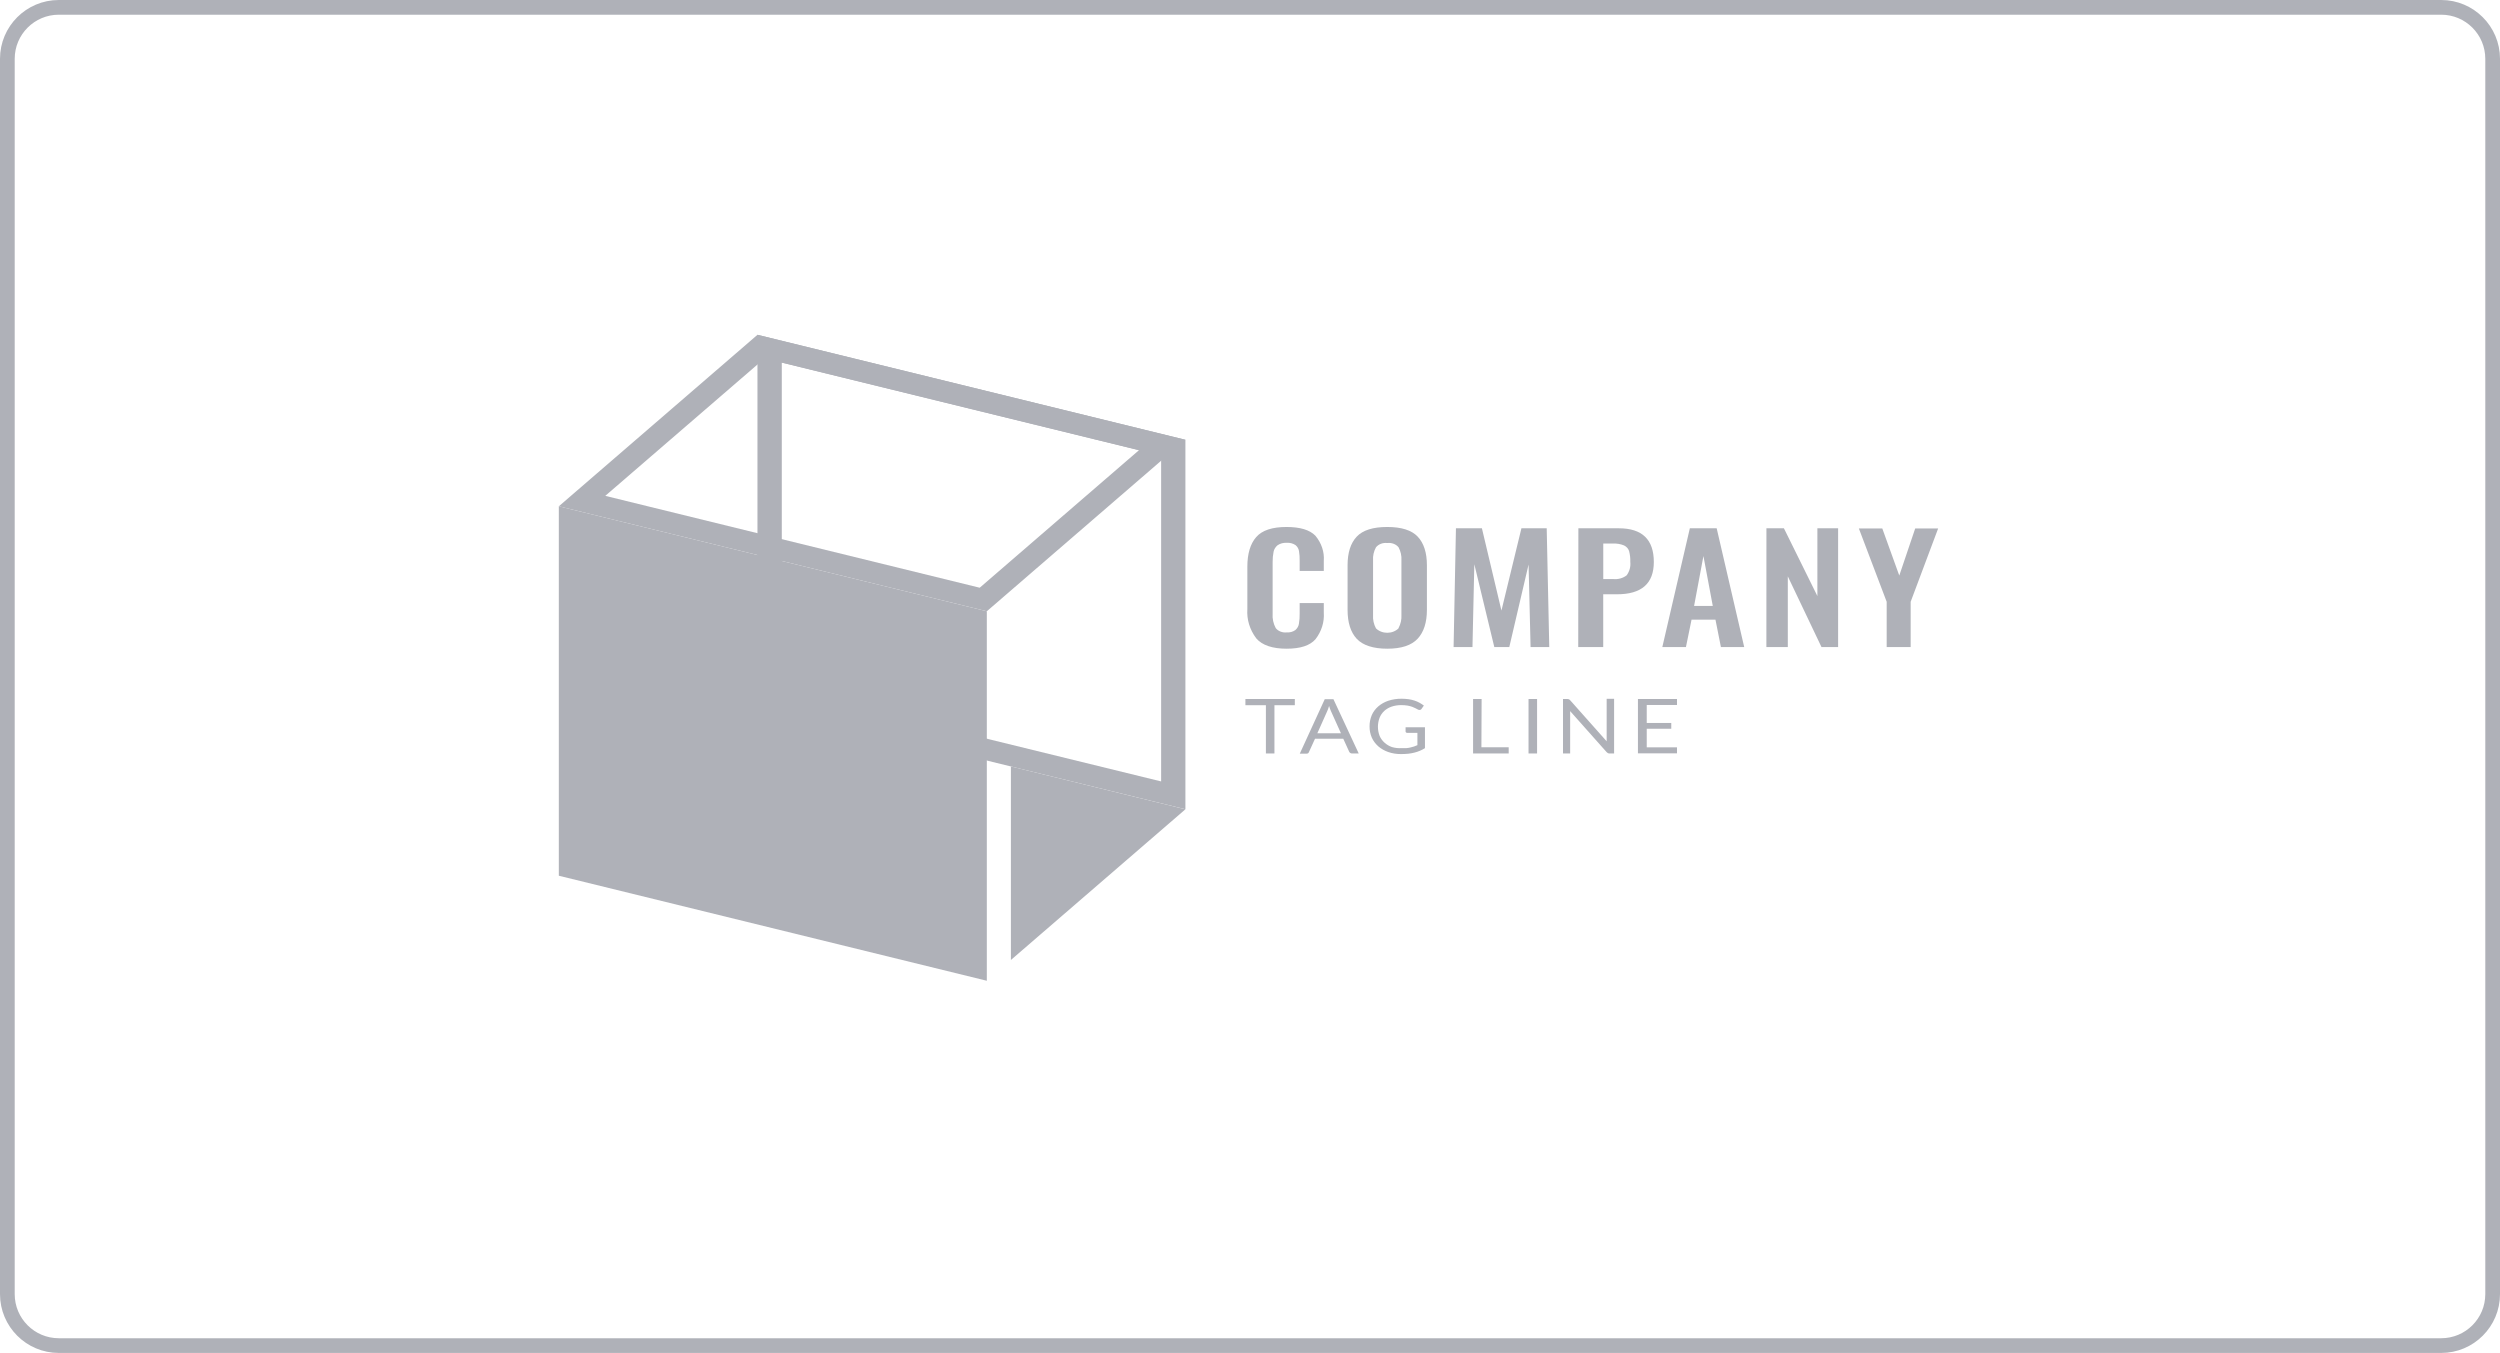
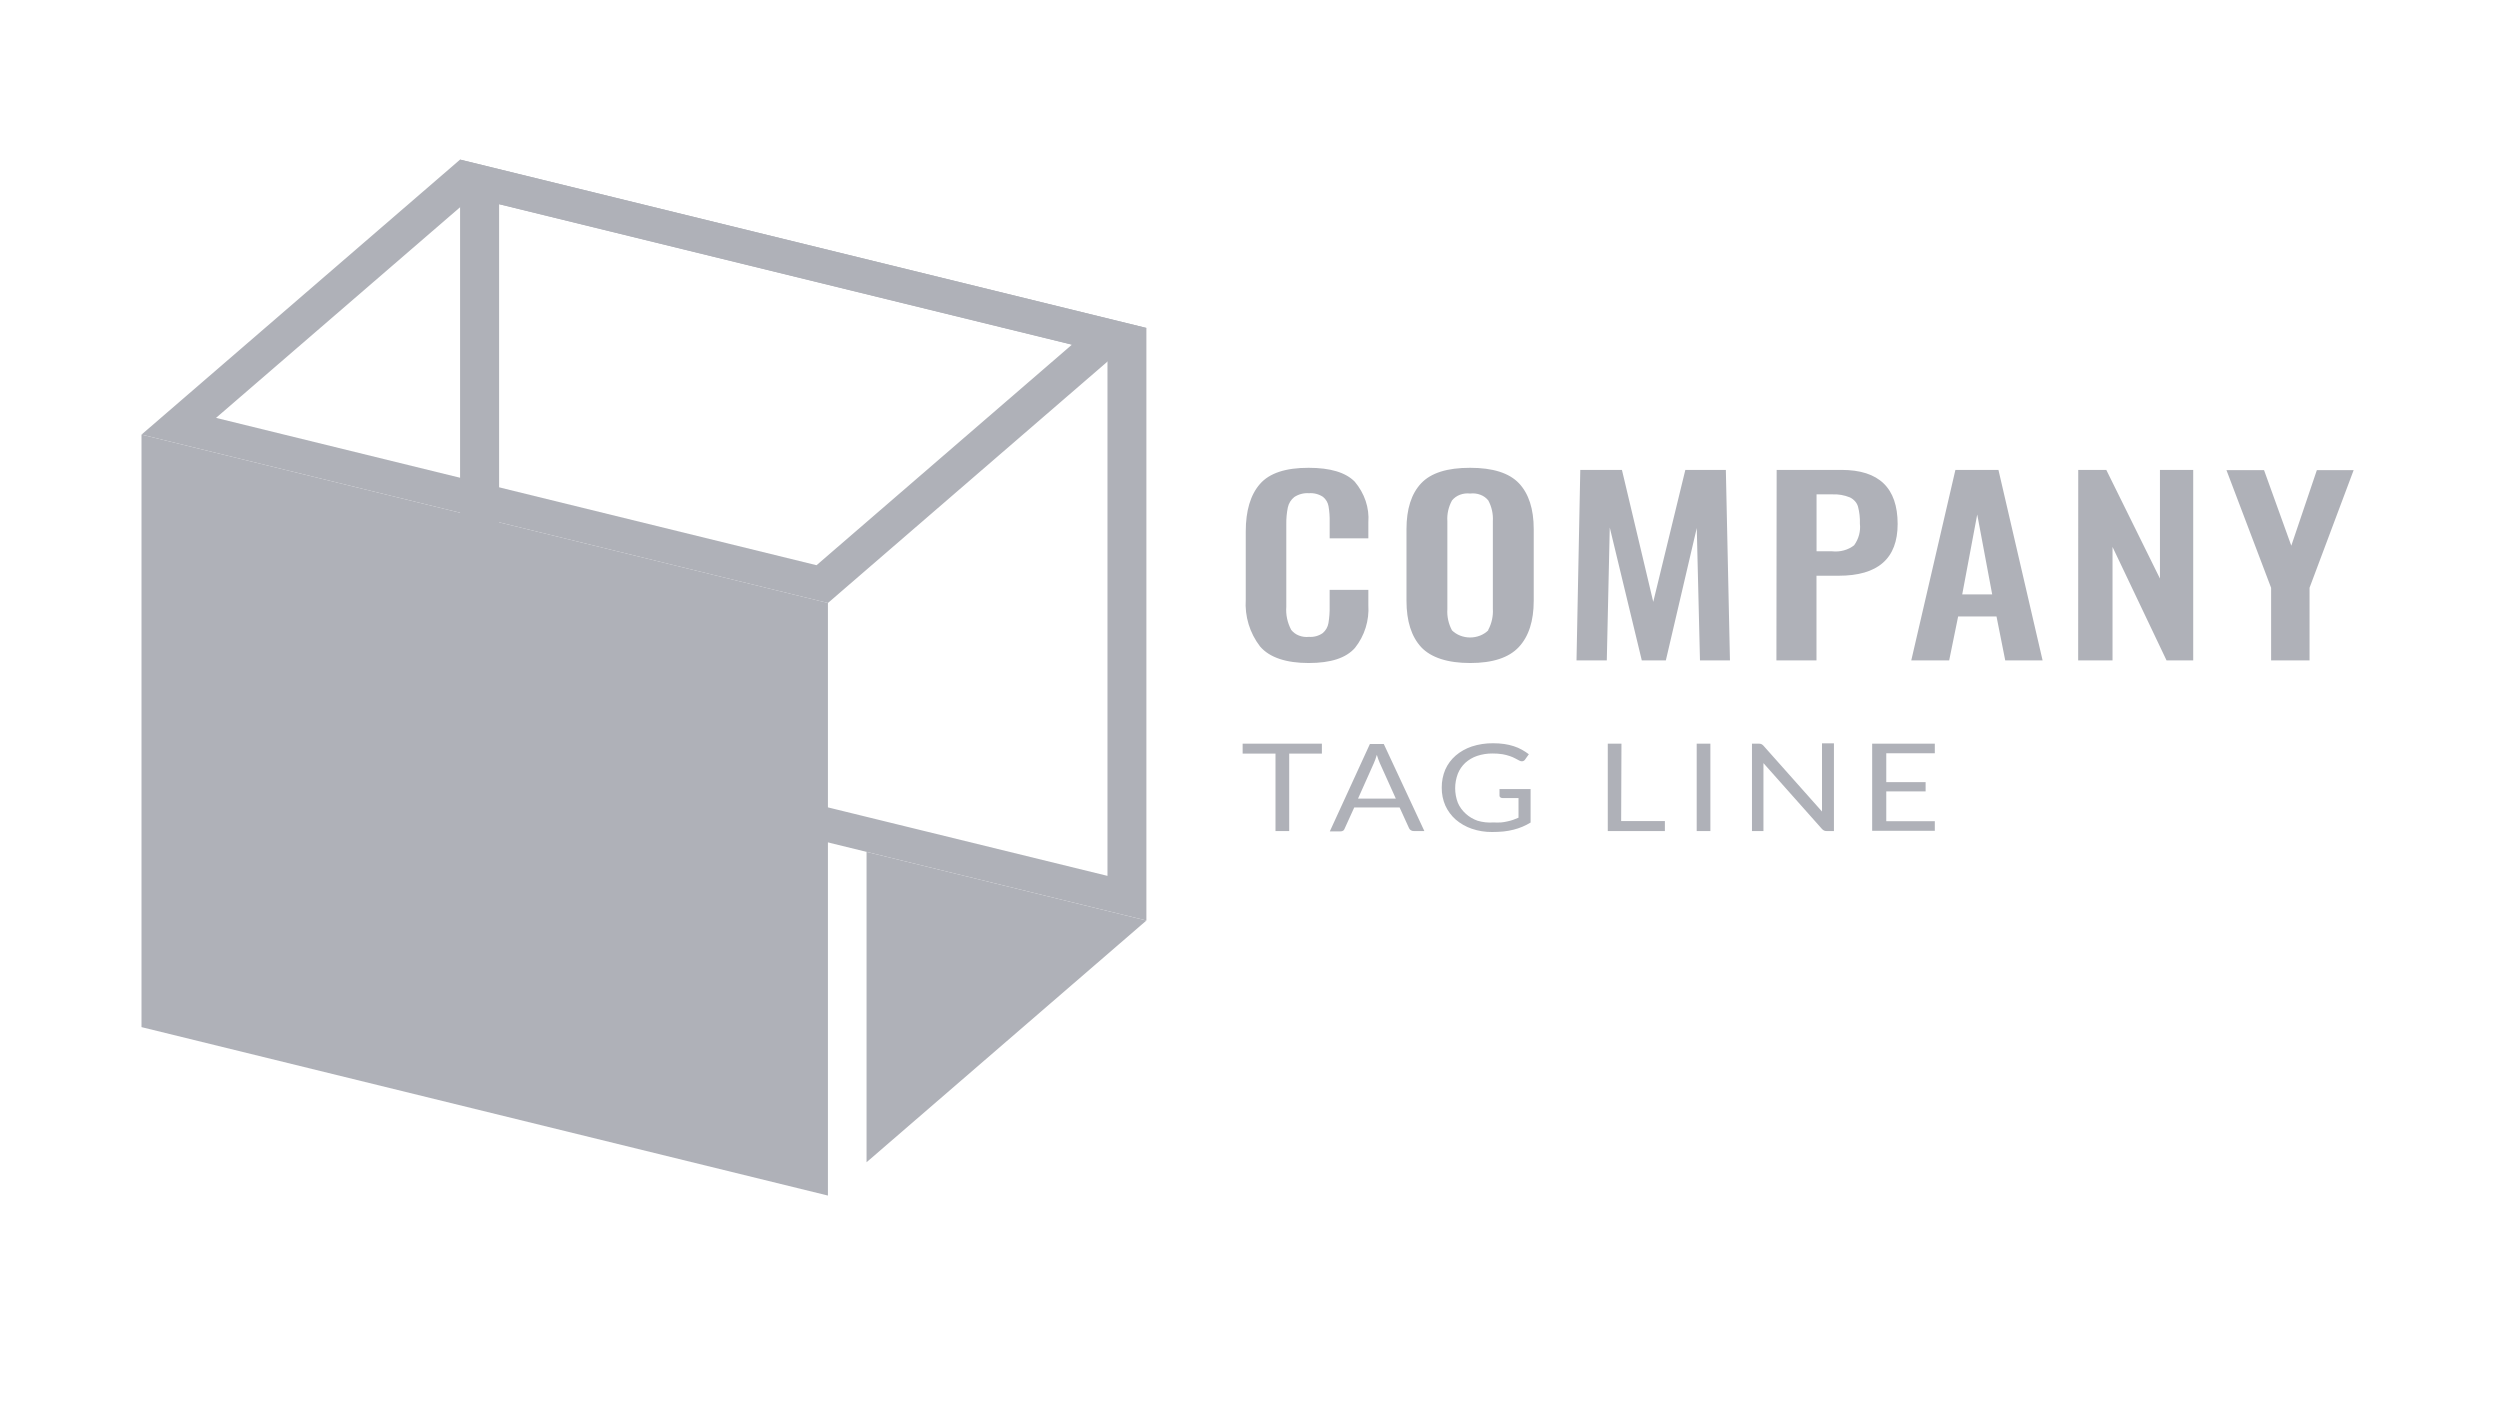
- <svg xmlns="http://www.w3.org/2000/svg" width="170" height="92" viewBox="0 0 170 92" fill="none">
-   <rect x="0.5" y="0.5" width="169" height="91" rx="3.5" stroke="#AFB1B8" />
-   <path d="M85.425 43.408C84.982 42.818 84.77 42.121 84.82 41.42V38.536C84.82 37.653 85.021 36.981 85.422 36.521C85.822 36.062 86.511 35.833 87.487 35.835C88.404 35.835 89.055 36.031 89.441 36.422C89.861 36.921 90.065 37.531 90.018 38.146V38.824H88.377V38.138C88.383 37.913 88.367 37.688 88.33 37.466C88.306 37.314 88.223 37.173 88.095 37.067C87.927 36.953 87.715 36.897 87.501 36.911C87.276 36.897 87.053 36.956 86.876 37.076C86.733 37.194 86.637 37.348 86.604 37.516C86.557 37.751 86.535 37.99 86.539 38.228V41.728C86.513 42.065 86.586 42.403 86.75 42.71C86.832 42.814 86.945 42.897 87.077 42.948C87.21 43 87.356 43.019 87.501 43.004C87.711 43.018 87.919 42.962 88.082 42.845C88.215 42.73 88.301 42.581 88.326 42.42C88.365 42.188 88.382 41.953 88.377 41.719V41.009H90.018V41.657C90.064 42.299 89.865 42.936 89.451 43.47C89.074 43.898 88.431 44.112 87.487 44.112C86.543 44.112 85.829 43.883 85.425 43.408Z" fill="#AFB1B8" />
-   <path d="M92.257 43.438C91.842 42.989 91.635 42.335 91.635 41.469V38.437C91.635 37.58 91.842 36.932 92.257 36.492C92.671 36.052 93.364 35.833 94.336 35.835C95.301 35.835 95.99 36.054 96.405 36.492C96.819 36.932 97.03 37.58 97.03 38.437V41.469C97.03 42.326 96.819 42.983 96.398 43.435C95.977 43.886 95.291 44.112 94.336 44.112C93.381 44.112 92.675 43.883 92.257 43.438ZM95.1 42.71C95.249 42.429 95.316 42.121 95.297 41.813V38.099C95.316 37.797 95.25 37.495 95.104 37.219C95.02 37.113 94.904 37.03 94.769 36.978C94.633 36.926 94.483 36.908 94.336 36.926C94.189 36.908 94.038 36.926 93.902 36.978C93.766 37.03 93.649 37.114 93.565 37.219C93.415 37.494 93.348 37.797 93.368 38.099V41.83C93.347 42.139 93.415 42.447 93.565 42.728C93.66 42.822 93.778 42.898 93.911 42.95C94.043 43.002 94.187 43.029 94.333 43.029C94.478 43.029 94.622 43.002 94.754 42.95C94.887 42.898 95.005 42.822 95.1 42.728V42.71Z" fill="#AFB1B8" />
-   <path d="M99.004 35.924H100.77L102.098 41.519L103.457 35.924H105.176L105.35 44H104.079L103.943 38.387L102.632 44H101.613L100.254 38.367L100.128 44H98.844L99.004 35.924Z" fill="#AFB1B8" />
-   <path d="M107.33 35.924H110.082C111.667 35.924 112.46 36.688 112.46 38.217C112.46 39.681 111.625 40.413 109.956 40.411H109.019V44H107.32L107.33 35.924ZM109.681 39.375C109.849 39.394 110.019 39.38 110.181 39.336C110.342 39.292 110.49 39.219 110.615 39.12C110.81 38.847 110.896 38.527 110.86 38.208C110.869 37.962 110.841 37.715 110.778 37.475C110.754 37.395 110.712 37.319 110.653 37.253C110.595 37.187 110.522 37.132 110.439 37.091C110.203 36.993 109.942 36.949 109.681 36.962H109.022V39.375H109.681Z" fill="#AFB1B8" />
-   <path d="M114.909 35.924H116.734L118.606 44H117.022L116.652 42.138H115.025L114.644 44H113.038L114.909 35.924ZM116.469 41.203L115.833 37.812L115.198 41.203H116.469Z" fill="#AFB1B8" />
-   <path d="M120.117 35.924H121.306L123.582 40.531V35.924H124.992V44H123.861L121.571 39.191V44H120.114L120.117 35.924Z" fill="#AFB1B8" />
-   <path d="M128.294 40.921L126.402 35.935H127.996L129.151 39.138L130.234 35.935H131.794L129.925 40.921V44H128.294V40.921Z" fill="#AFB1B8" />
-   <path d="M88.048 47.532V47.954H86.662V51.236H86.081V47.954H84.688V47.532H88.048Z" fill="#AFB1B8" />
-   <path d="M92.393 51.236H91.944C91.899 51.239 91.854 51.226 91.819 51.201C91.785 51.179 91.759 51.15 91.744 51.116L91.343 50.236H89.42L89.019 51.116C89.008 51.153 88.987 51.187 88.958 51.216C88.922 51.24 88.878 51.253 88.832 51.251H88.384L90.082 47.547H90.674L92.393 51.236ZM89.58 49.861H91.183L90.504 48.353C90.454 48.239 90.412 48.123 90.378 48.004C90.354 48.075 90.334 48.142 90.314 48.201L90.252 48.356L89.58 49.861Z" fill="#AFB1B8" />
-   <path d="M95.321 50.872C95.427 50.877 95.534 50.877 95.64 50.872C95.732 50.864 95.823 50.849 95.912 50.828C95.995 50.811 96.077 50.788 96.157 50.761C96.232 50.734 96.306 50.702 96.384 50.67V49.837H95.705C95.688 49.838 95.671 49.836 95.656 49.831C95.64 49.825 95.625 49.818 95.613 49.808C95.602 49.799 95.593 49.789 95.587 49.777C95.582 49.766 95.579 49.753 95.579 49.74V49.456H96.897V50.875C96.79 50.942 96.676 51.001 96.558 51.051C96.437 51.103 96.31 51.145 96.181 51.177C96.042 51.213 95.9 51.238 95.756 51.254C95.591 51.27 95.426 51.277 95.26 51.277C94.967 51.279 94.676 51.233 94.404 51.139C94.15 51.051 93.918 50.919 93.724 50.752C93.535 50.583 93.386 50.384 93.286 50.166C93.179 49.92 93.126 49.659 93.13 49.397C93.126 49.133 93.178 48.871 93.283 48.623C93.38 48.403 93.53 48.203 93.721 48.036C93.915 47.869 94.146 47.739 94.4 47.652C94.691 47.557 95 47.511 95.311 47.514C95.469 47.514 95.627 47.525 95.783 47.546C95.921 47.566 96.057 47.597 96.187 47.64C96.306 47.678 96.42 47.728 96.527 47.787C96.631 47.844 96.73 47.909 96.823 47.98L96.66 48.209C96.647 48.23 96.628 48.248 96.605 48.26C96.581 48.272 96.555 48.279 96.527 48.279C96.49 48.278 96.453 48.268 96.422 48.25C96.371 48.227 96.317 48.197 96.255 48.162C96.183 48.123 96.107 48.09 96.028 48.062C95.927 48.027 95.822 48 95.715 47.98C95.573 47.958 95.428 47.947 95.284 47.948C95.06 47.946 94.837 47.981 94.628 48.051C94.439 48.116 94.269 48.216 94.129 48.344C93.988 48.477 93.88 48.634 93.813 48.804C93.661 49.206 93.661 49.638 93.813 50.039C93.887 50.214 94.003 50.372 94.153 50.506C94.292 50.633 94.461 50.733 94.648 50.799C94.865 50.863 95.093 50.888 95.321 50.872Z" fill="#AFB1B8" />
-   <path d="M100.736 50.814H102.591V51.236H100.169V47.532H100.75L100.736 50.814Z" fill="#AFB1B8" />
-   <path d="M104.521 51.236H103.94V47.532H104.521V51.236Z" fill="#AFB1B8" />
-   <path d="M106.681 47.549C106.716 47.566 106.746 47.589 106.77 47.617L109.253 50.409C109.25 50.365 109.25 50.321 109.253 50.277C109.253 50.236 109.253 50.195 109.253 50.157V47.517H109.759V51.236H109.467C109.424 51.239 109.38 51.232 109.341 51.216C109.306 51.197 109.275 51.173 109.25 51.145L106.77 48.356C106.77 48.4 106.77 48.441 106.77 48.482C106.77 48.523 106.77 48.561 106.77 48.596V51.236H106.284V47.532H106.586C106.619 47.532 106.651 47.538 106.681 47.549Z" fill="#AFB1B8" />
-   <path d="M114.036 47.532V47.939H111.978V49.162H113.646V49.555H111.978V50.819H114.036V51.227H111.38V47.532H114.036Z" fill="#AFB1B8" />
-   <path d="M53.162 24.655L78.957 30.979V53.137L53.162 46.816V24.655ZM51.507 22.767V47.893L80.608 55.029V29.905L51.507 22.767Z" fill="#AFB1B8" />
-   <path d="M67.104 66.692L38 59.55V34.427L67.104 41.566V66.692Z" fill="#AFB1B8" />
-   <path d="M51.99 24.371L77.448 30.615L66.621 39.965L41.159 33.718L51.99 24.371ZM51.507 22.767L38 34.428L67.104 41.566L80.608 29.905L51.507 22.767Z" fill="#AFB1B8" />
-   <path d="M68.741 65.279L80.608 55.032L68.741 52.119V65.279Z" fill="#AFB1B8" />
+ <svg xmlns="http://www.w3.org/2000/svg" width="106" height="60" fill="none">
+   <path fill="#AFB1B8" d="M53.425 27.408a2.947 2.947 0 0 1-.605-1.988v-2.884c0-.883.2-1.555.602-2.015.4-.46 1.089-.688 2.065-.686.917 0 1.569.196 1.953.587.42.499.625 1.109.578 1.724v.678h-1.64v-.687c.005-.224-.01-.449-.048-.671a.65.65 0 0 0-.235-.399.95.95 0 0 0-.594-.155 1.005 1.005 0 0 0-.625.164.768.768 0 0 0-.272.44 3.332 3.332 0 0 0-.065.713v3.499c-.026.337.047.675.21.982a.77.77 0 0 0 .328.238.9.9 0 0 0 .424.055.893.893 0 0 0 .58-.158.704.704 0 0 0 .245-.425c.038-.232.056-.467.051-.701v-.71h1.641v.648a2.64 2.64 0 0 1-.567 1.813c-.377.428-1.02.642-1.964.642s-1.658-.229-2.062-.704ZM60.257 27.438c-.414-.45-.622-1.103-.622-1.968v-3.033c0-.857.208-1.505.622-1.945.414-.44 1.107-.659 2.079-.657.965 0 1.654.22 2.069.657.414.44.625 1.088.625 1.945v3.032c0 .857-.21 1.514-.632 1.966-.421.451-1.107.677-2.062.677-.955 0-1.661-.229-2.08-.674Zm2.843-.728c.149-.28.216-.589.197-.897v-3.714a1.649 1.649 0 0 0-.193-.88.776.776 0 0 0-.335-.241.906.906 0 0 0-.433-.052.918.918 0 0 0-.434.052.787.787 0 0 0-.337.241c-.15.275-.217.578-.197.88v3.731c-.02.309.047.617.197.898.096.094.214.17.346.222a1.16 1.16 0 0 0 .843 0c.133-.052.25-.128.346-.222v-.018ZM67.004 19.924h1.766l1.328 5.595 1.36-5.595h1.718L73.35 28h-1.271l-.136-5.613L70.632 28h-1.02l-1.358-5.634L68.128 28h-1.284l.16-8.076ZM75.33 19.924h2.752c1.585 0 2.378.764 2.378 2.293 0 1.464-.835 2.196-2.504 2.194h-.937V28H75.32l.01-8.077Zm2.351 3.451c.168.019.338.006.5-.039.161-.044.31-.117.434-.216.195-.273.281-.593.245-.912a2.529 2.529 0 0 0-.082-.733.593.593 0 0 0-.125-.222.703.703 0 0 0-.214-.162 1.76 1.76 0 0 0-.758-.13h-.659v2.414h.66ZM82.91 19.924h1.824L86.606 28h-1.584l-.37-1.862h-1.627L82.645 28h-1.607l1.871-8.076Zm1.559 5.279-.635-3.39-.636 3.39h1.27ZM88.117 19.924h1.19l2.275 4.607v-4.607h1.41V28h-1.131l-2.29-4.81V28h-1.457l.003-8.076ZM96.294 24.92l-1.892-4.985h1.594l1.155 3.203 1.083-3.203h1.56l-1.869 4.986V28h-1.63v-3.08ZM56.048 31.532v.422h-1.386v3.282h-.581v-3.282h-1.393v-.422h3.36ZM60.393 35.236h-.449a.2.2 0 0 1-.126-.035.194.194 0 0 1-.074-.085l-.401-.88H57.42l-.4.88a.243.243 0 0 1-.062.1.208.208 0 0 1-.126.035h-.448l1.699-3.704h.59l1.72 3.69Zm-2.813-1.375h1.603l-.68-1.508a2.699 2.699 0 0 1-.125-.349c-.024.07-.044.138-.064.197l-.062.155-.672 1.505ZM63.321 34.872c.107.005.213.005.32 0 .091-.008.182-.023.271-.044a2.11 2.11 0 0 0 .245-.067c.075-.027.15-.059.228-.091v-.833h-.68a.137.137 0 0 1-.092-.03.086.086 0 0 1-.026-.03.074.074 0 0 1-.008-.037v-.284h1.318v1.42a2.573 2.573 0 0 1-.716.301c-.14.036-.281.061-.425.077a5.13 5.13 0 0 1-.496.023 2.59 2.59 0 0 1-.856-.138 2.09 2.09 0 0 1-.68-.387 1.79 1.79 0 0 1-.438-.587 1.851 1.851 0 0 1-.156-.768 1.921 1.921 0 0 1 .153-.774 1.7 1.7 0 0 1 .438-.587c.194-.167.425-.297.68-.384.29-.095.6-.142.91-.138.158 0 .316.01.472.032.138.02.274.051.404.094.12.038.233.088.34.147.104.058.203.122.296.193l-.163.229a.142.142 0 0 1-.055.05.17.17 0 0 1-.078.02.222.222 0 0 1-.105-.029 2.096 2.096 0 0 1-.167-.088 1.504 1.504 0 0 0-.227-.1 2.128 2.128 0 0 0-.313-.082 2.613 2.613 0 0 0-.431-.032 2.01 2.01 0 0 0-.656.103 1.44 1.44 0 0 0-.5.293 1.29 1.29 0 0 0-.315.46 1.731 1.731 0 0 0 0 1.235c.074.175.19.333.34.467.139.127.308.227.495.293.216.064.445.089.673.073ZM68.736 34.814h1.855v.422H68.17v-3.704h.58l-.013 3.282ZM72.52 35.236h-.58v-3.704h.58v3.704ZM74.681 31.55a.28.28 0 0 1 .089.067l2.483 2.792a.881.881 0 0 1 0-.132V31.517h.506v3.72h-.292a.275.275 0 0 1-.126-.021.328.328 0 0 1-.091-.07l-2.48-2.79v2.88h-.486v-3.704h.302c.033 0 .066.006.095.017ZM82.036 31.532v.407h-2.058v1.223h1.668v.393h-1.668v1.264h2.058v.408H79.38v-3.695h2.656ZM21.162 8.656l25.795 6.323v22.158l-25.795-6.32V8.655Zm-1.655-1.89v25.127l29.1 7.136V13.905l-29.1-7.138Z" />
+   <path fill="#AFB1B8" d="M35.104 50.692 6 43.55V18.427l29.104 7.139v25.126Z" />
+   <path fill="#AFB1B8" d="m19.99 8.371 25.458 6.244-10.827 9.35L9.16 17.718 19.99 8.37Zm-.483-1.604L6 18.427l29.104 7.14 13.504-11.662-29.1-7.138ZM36.742 49.279 48.608 39.03 36.742 36.12v13.16Z" />
</svg>
